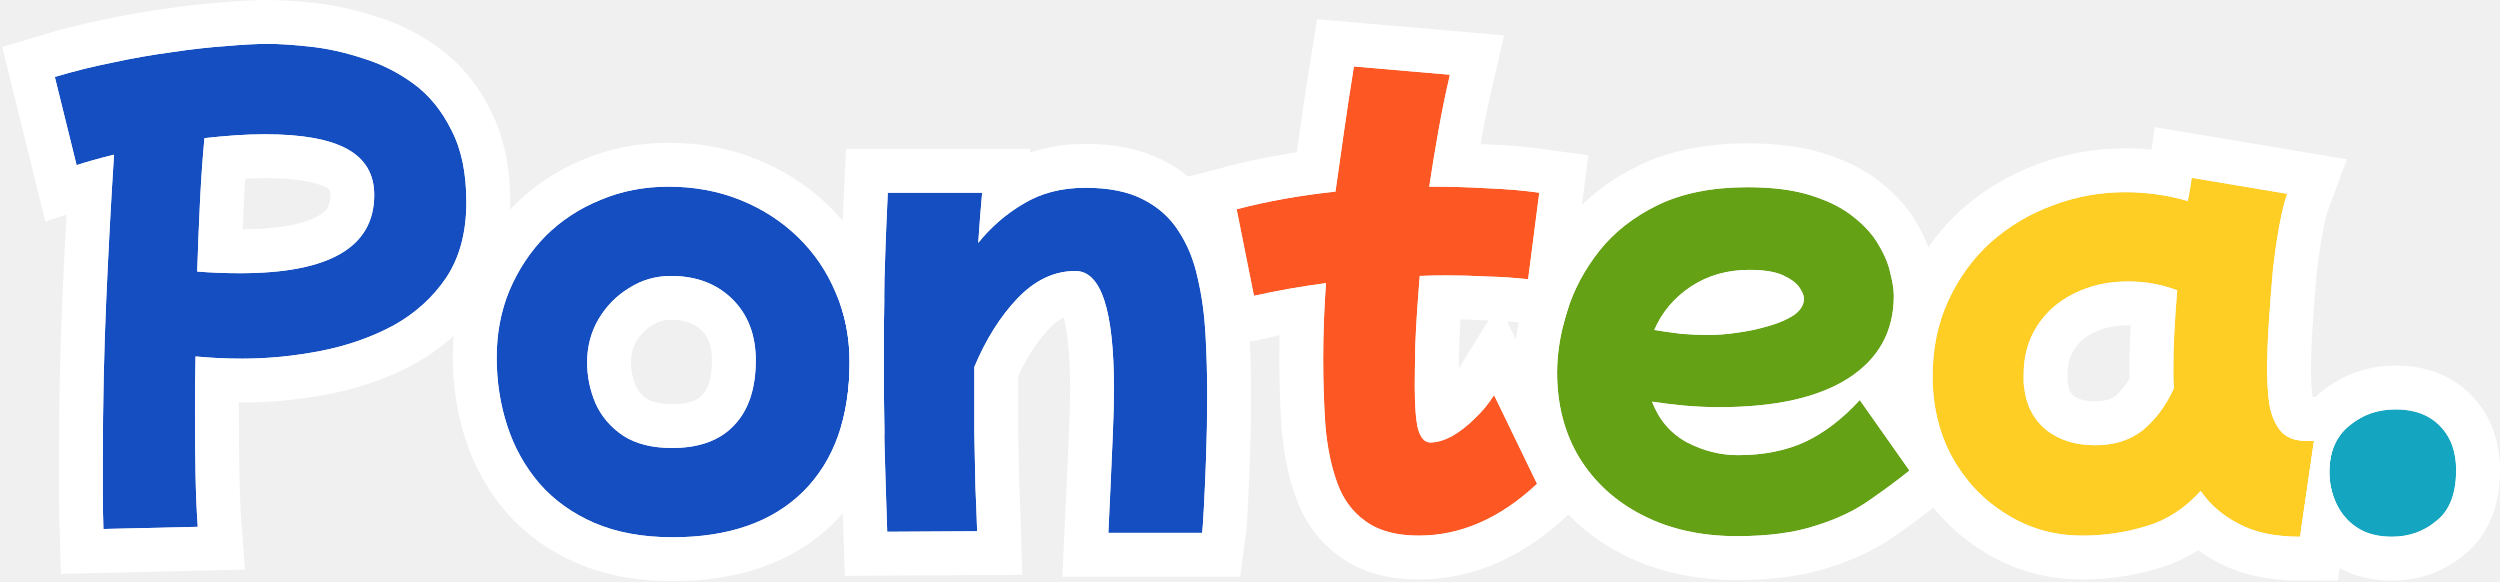
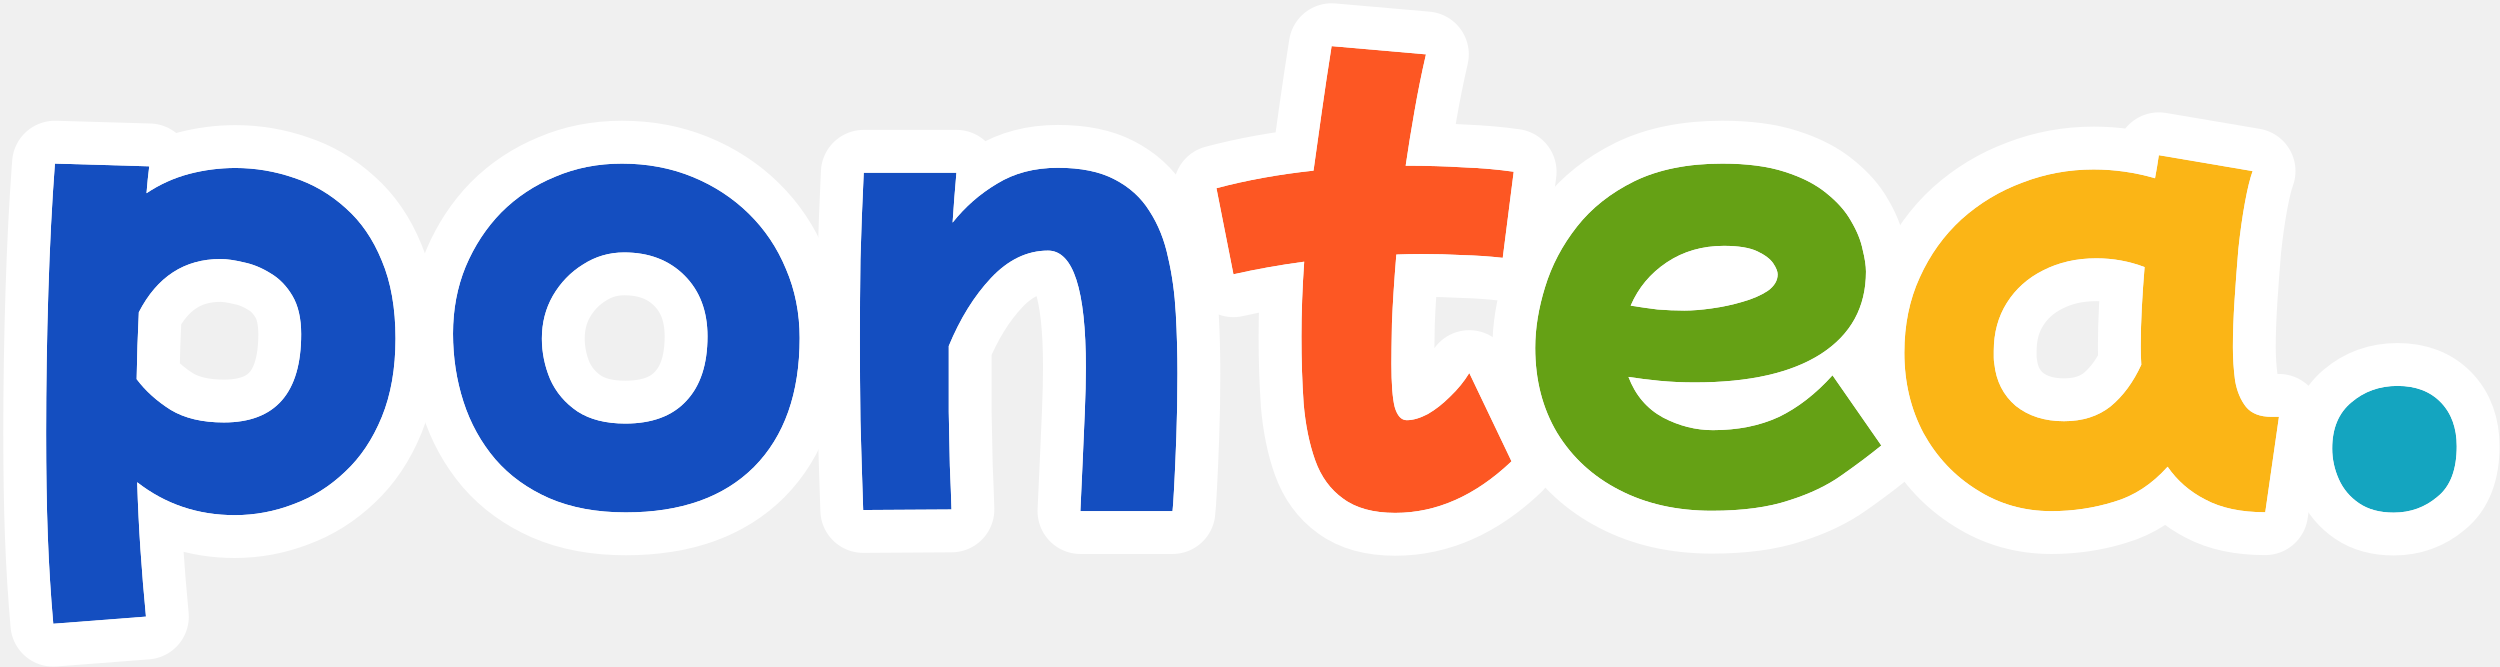
- <svg xmlns="http://www.w3.org/2000/svg" width="228" height="53" viewBox="0 0 228 53" fill="none">
-   <mask id="path-1-outside-1_1119_7030" maskUnits="userSpaceOnUse" x="0" y="0" width="228" height="53" fill="black">
-     <rect fill="white" width="228" height="53" />
-     <path d="M9.431 48.246C9.397 47.173 9.38 46.084 9.38 44.978C9.38 43.905 9.38 42.832 9.38 41.76C9.38 36.832 9.482 32.056 9.685 27.43C9.889 22.771 10.127 18.33 10.398 14.106C9.04 14.441 7.903 14.76 6.986 15.061L5 7.017C6.664 6.514 8.412 6.078 10.245 5.71C12.113 5.307 13.929 4.989 15.695 4.754C17.494 4.486 19.141 4.302 20.635 4.201C22.162 4.067 23.419 4 24.403 4C25.456 4 26.746 4.084 28.274 4.251C29.835 4.419 31.431 4.771 33.061 5.307C34.724 5.81 36.269 6.581 37.695 7.62C39.121 8.659 40.276 10.067 41.158 11.844C42.075 13.587 42.533 15.782 42.533 18.43C42.533 21.179 41.922 23.475 40.7 25.318C39.478 27.128 37.865 28.587 35.862 29.693C33.859 30.765 31.652 31.536 29.241 32.006C26.831 32.475 24.454 32.709 22.111 32.709C20.618 32.709 19.192 32.642 17.834 32.508C17.8 34.117 17.783 35.709 17.783 37.285C17.783 39.43 17.8 41.425 17.834 43.268C17.868 45.078 17.936 46.67 18.037 48.045L9.431 48.246ZM24.149 12.246C23.266 12.246 22.349 12.279 21.398 12.346C20.482 12.413 19.565 12.497 18.648 12.598C18.479 14.374 18.343 16.302 18.241 18.38C18.139 20.458 18.054 22.587 17.986 24.765C19.243 24.866 20.55 24.916 21.908 24.916C30.056 24.916 34.13 22.536 34.13 17.776C34.13 15.899 33.316 14.508 31.686 13.603C30.056 12.698 27.544 12.246 24.149 12.246Z" />
-     <path d="M61.339 49C58.623 49 56.246 48.564 54.209 47.693C52.206 46.821 50.542 45.631 49.218 44.123C47.894 42.581 46.91 40.821 46.264 38.844C45.619 36.866 45.297 34.788 45.297 32.609C45.297 30.397 45.687 28.352 46.468 26.475C47.283 24.564 48.386 22.905 49.778 21.497C51.204 20.089 52.868 19 54.769 18.229C56.671 17.425 58.742 17.022 60.982 17.022C63.325 17.022 65.498 17.425 67.501 18.229C69.504 19.034 71.253 20.156 72.747 21.598C74.24 23.039 75.395 24.732 76.21 26.676C77.058 28.62 77.483 30.732 77.483 33.011C77.483 38.073 76.074 42.011 73.256 44.827C70.438 47.609 66.466 49 61.339 49ZM61.288 40.855C63.766 40.855 65.651 40.168 66.941 38.793C68.265 37.419 68.927 35.441 68.927 32.86C68.927 30.547 68.214 28.687 66.788 27.279C65.362 25.872 63.495 25.168 61.186 25.168C59.794 25.168 58.521 25.536 57.367 26.274C56.212 26.978 55.279 27.933 54.566 29.14C53.887 30.313 53.547 31.62 53.547 33.062C53.547 34.335 53.802 35.575 54.311 36.782C54.854 37.989 55.703 38.978 56.857 39.749C58.012 40.486 59.489 40.855 61.288 40.855Z" />
-     <path d="M80.914 48.497C80.812 45.547 80.728 42.816 80.66 40.302C80.626 37.788 80.609 35.307 80.609 32.86C80.609 30.413 80.626 27.966 80.66 25.52C80.728 23.039 80.829 20.391 80.965 17.575H89.572C89.436 19.084 89.317 20.609 89.216 22.151C90.37 20.709 91.745 19.52 93.341 18.581C94.936 17.609 96.821 17.123 98.993 17.123C101.132 17.123 102.881 17.475 104.239 18.179C105.631 18.883 106.717 19.855 107.498 21.095C108.313 22.335 108.89 23.76 109.23 25.369C109.603 26.944 109.841 28.654 109.943 30.497C110.045 32.307 110.096 34.134 110.096 35.978C110.096 37.989 110.062 39.916 109.994 41.76C109.926 43.603 109.858 45.145 109.79 46.386C109.722 47.626 109.671 48.363 109.637 48.598H101.082C101.149 47.224 101.217 45.765 101.285 44.224C101.353 42.648 101.421 41.106 101.489 39.598C101.557 38.056 101.591 36.665 101.591 35.425C101.591 28.285 100.419 24.715 98.077 24.715C96.142 24.715 94.376 25.553 92.78 27.229C91.219 28.872 89.912 30.95 88.859 33.464C88.859 33.799 88.859 34.134 88.859 34.469C88.859 36.078 88.859 37.754 88.859 39.497C88.893 41.207 88.927 42.849 88.961 44.425C89.029 45.967 89.08 47.307 89.114 48.447L80.914 48.497Z" />
-     <path d="M129.382 48.849C127.345 48.849 125.732 48.413 124.544 47.542C123.356 46.704 122.49 45.531 121.947 44.022C121.404 42.514 121.047 40.788 120.877 38.844C120.742 36.899 120.674 34.855 120.674 32.709C120.674 30.497 120.759 28.201 120.928 25.821C118.654 26.123 116.464 26.508 114.359 26.978L112.78 19.084C115.598 18.346 118.603 17.81 121.794 17.475C122.032 15.765 122.286 13.972 122.558 12.095C122.83 10.184 123.135 8.173 123.475 6.061L132.234 6.816C131.827 8.559 131.47 10.302 131.165 12.045C130.859 13.754 130.588 15.413 130.35 17.022C132.251 17.022 134.034 17.073 135.697 17.173C137.395 17.24 138.957 17.374 140.383 17.575L139.364 25.469C138.176 25.335 136.936 25.251 135.646 25.218C134.39 25.151 133.117 25.117 131.827 25.117C131.046 25.117 130.265 25.134 129.484 25.168C129.28 27.614 129.145 29.709 129.077 31.453C129.043 33.196 129.026 34.436 129.026 35.173C129.026 37.017 129.128 38.341 129.331 39.145C129.569 39.95 129.942 40.352 130.452 40.352C131.029 40.352 131.674 40.168 132.387 39.799C133.1 39.397 133.796 38.86 134.475 38.19C135.188 37.52 135.782 36.799 136.257 36.028L140.179 44.123C136.818 47.274 133.219 48.849 129.382 48.849Z" />
-     <path d="M158.406 48.899C155.147 48.899 152.278 48.263 149.8 46.989C147.355 45.749 145.437 44.006 144.045 41.76C142.687 39.514 142.008 36.916 142.008 33.967C142.008 32.19 142.313 30.33 142.924 28.386C143.536 26.408 144.52 24.564 145.878 22.855C147.236 21.145 149.019 19.754 151.226 18.682C153.466 17.609 156.183 17.073 159.374 17.073C161.683 17.073 163.618 17.324 165.18 17.827C166.775 18.33 168.066 18.983 169.05 19.788C170.069 20.592 170.833 21.447 171.342 22.352C171.885 23.257 172.242 24.128 172.411 24.966C172.615 25.771 172.717 26.441 172.717 26.978C172.717 30.229 171.325 32.743 168.541 34.52C165.791 36.263 161.886 37.134 156.828 37.134C155.673 37.134 154.57 37.084 153.517 36.983C152.499 36.883 151.548 36.765 150.665 36.631C151.31 38.307 152.38 39.547 153.874 40.352C155.368 41.123 156.912 41.508 158.508 41.508C160.817 41.508 162.854 41.106 164.619 40.302C166.385 39.464 168.049 38.19 169.61 36.48L174.143 42.916C173.056 43.788 171.834 44.693 170.476 45.631C169.152 46.57 167.522 47.341 165.587 47.944C163.652 48.581 161.258 48.899 158.406 48.899ZM159.527 24.614C157.524 24.614 155.758 25.117 154.23 26.123C152.702 27.128 151.582 28.453 150.869 30.095C151.718 30.229 152.55 30.346 153.365 30.447C154.213 30.514 155.045 30.547 155.86 30.547C156.607 30.547 157.456 30.48 158.406 30.346C159.391 30.212 160.342 30.011 161.258 29.743C162.209 29.475 162.99 29.14 163.601 28.737C164.212 28.302 164.518 27.799 164.518 27.229C164.518 26.961 164.382 26.626 164.11 26.224C163.839 25.821 163.346 25.453 162.633 25.117C161.92 24.782 160.885 24.614 159.527 24.614Z" />
-     <path d="M189.904 48.849C187.357 48.849 185.048 48.196 182.977 46.888C180.906 45.614 179.26 43.888 178.038 41.709C176.849 39.497 176.255 37.033 176.255 34.318C176.255 31.771 176.73 29.475 177.681 27.43C178.632 25.352 179.922 23.575 181.551 22.101C183.215 20.626 185.099 19.503 187.204 18.732C189.309 17.927 191.516 17.525 193.825 17.525C195.76 17.525 197.661 17.793 199.529 18.33C199.665 17.626 199.783 16.922 199.885 16.218L208.594 17.676C208.356 18.313 208.118 19.268 207.881 20.542C207.643 21.816 207.439 23.24 207.27 24.816C207.134 26.391 207.015 27.966 206.913 29.542C206.811 31.117 206.76 32.542 206.76 33.816C206.76 34.855 206.828 35.877 206.964 36.883C207.134 37.855 207.473 38.659 207.983 39.296C208.492 39.899 209.273 40.201 210.325 40.201H211.038L209.765 48.95C207.524 48.95 205.674 48.564 204.214 47.793C202.754 47.056 201.583 46.05 200.7 44.776C199.24 46.386 197.577 47.458 195.709 47.994C193.842 48.564 191.907 48.849 189.904 48.849ZM184.607 35.324C184.777 36.933 185.439 38.224 186.593 39.196C187.782 40.134 189.275 40.603 191.075 40.603C192.806 40.603 194.249 40.151 195.404 39.246C196.558 38.307 197.509 37.033 198.256 35.425C198.222 34.888 198.205 34.335 198.205 33.765C198.205 32.592 198.239 31.386 198.306 30.145C198.374 28.905 198.459 27.682 198.561 26.475C197.135 25.939 195.641 25.67 194.08 25.67C192.246 25.67 190.6 26.039 189.14 26.776C187.714 27.48 186.593 28.469 185.778 29.743C184.964 31.017 184.556 32.492 184.556 34.168C184.556 34.369 184.556 34.57 184.556 34.771C184.556 34.972 184.573 35.156 184.607 35.324Z" />
-     <path d="M218.143 48.95C216.853 48.95 215.784 48.665 214.935 48.095C214.086 47.525 213.458 46.788 213.051 45.883C212.643 44.978 212.44 44.039 212.44 43.067C212.44 41.224 213.034 39.816 214.222 38.844C215.41 37.838 216.836 37.335 218.5 37.335C220.197 37.335 221.539 37.838 222.523 38.844C223.508 39.849 224 41.19 224 42.866C224 45.011 223.406 46.553 222.218 47.492C221.063 48.464 219.705 48.95 218.143 48.95Z" />
+ <svg xmlns="http://www.w3.org/2000/svg" width="596" height="159" viewBox="0 0 596 159" fill="none">
+   <mask id="path-1-outside-1_1774_7771" maskUnits="userSpaceOnUse" x="0" y="0" width="596" height="159" fill="black">
+     <rect fill="white" width="596" height="159" />
+     <path d="M12.7 148.702C12.09 141.728 11.654 134.711 11.392 127.65C11.131 120.59 11 112.439 11 103.2C11 91.955 11.174 80.754 11.523 69.596C11.872 58.439 12.395 48.24 13.092 39L35.581 39.654C35.32 41.659 35.102 43.794 34.928 46.061C38.066 43.969 41.422 42.443 44.996 41.484C48.657 40.525 52.361 40.046 56.11 40.046C60.904 40.046 65.567 40.831 70.1 42.4C74.633 43.881 78.73 46.279 82.391 49.591C86.052 52.816 88.929 57 91.021 62.143C93.2 67.286 94.29 73.475 94.29 80.71C94.29 87.858 93.2 94.091 91.021 99.408C88.841 104.725 85.921 109.083 82.26 112.483C78.599 115.97 74.502 118.541 69.969 120.197C65.437 121.941 60.773 122.812 55.979 122.812C47.175 122.812 39.417 120.197 32.705 114.967C32.879 120.546 33.141 125.907 33.489 131.05C33.838 136.28 34.274 141.597 34.797 147.002L12.7 148.702ZM52.579 61.751C43.95 61.751 37.456 65.979 33.097 74.434C32.836 79.664 32.661 84.981 32.574 90.386C34.666 93.175 37.368 95.616 40.681 97.708C43.993 99.713 48.221 100.715 53.364 100.715C65.655 100.715 71.8 93.698 71.8 79.664C71.8 75.916 71.103 72.865 69.708 70.511C68.313 68.158 66.57 66.371 64.478 65.15C62.386 63.843 60.25 62.971 58.071 62.535C55.892 62.013 54.061 61.751 52.579 61.751Z" />
+     <path d="M149.187 122.159C142.214 122.159 136.112 121.026 130.882 118.759C125.739 116.493 121.468 113.398 118.068 109.476C114.668 105.466 112.141 100.89 110.484 95.747C108.828 90.604 108 85.199 108 79.533C108 73.78 109.002 68.463 111.007 63.581C113.099 58.613 115.932 54.298 119.506 50.637C123.167 46.976 127.439 44.143 132.32 42.138C137.201 40.046 142.519 39 148.272 39C154.286 39 159.865 40.046 165.008 42.138C170.151 44.23 174.64 47.15 178.476 50.898C182.311 54.647 185.275 59.049 187.367 64.105C189.546 69.16 190.636 74.652 190.636 80.579C190.636 93.742 187.018 103.984 179.783 111.306C172.548 118.541 162.35 122.159 149.187 122.159ZM149.056 100.977C155.42 100.977 160.257 99.19 163.57 95.616C166.969 92.042 168.669 86.899 168.669 80.187C168.669 74.172 166.839 69.335 163.178 65.674C159.517 62.013 154.722 60.182 148.795 60.182C145.221 60.182 141.952 61.141 138.988 63.059C136.025 64.889 133.628 67.373 131.797 70.511C130.054 73.562 129.182 76.962 129.182 80.71C129.182 84.022 129.836 87.248 131.143 90.386C132.538 93.524 134.717 96.095 137.681 98.1C140.645 100.018 144.436 100.977 149.056 100.977Z" />
+     <path d="M205.785 121.59C205.523 113.919 205.305 106.815 205.131 100.277C205.044 93.739 205 87.289 205 80.926C205 74.562 205.044 68.199 205.131 61.836C205.305 55.385 205.567 48.499 205.915 41.177H228.012C227.664 45.099 227.359 49.066 227.097 53.075C230.061 49.327 233.591 46.233 237.688 43.792C241.785 41.264 246.623 40 252.202 40C257.693 40 262.183 40.915 265.669 42.746C269.243 44.576 272.033 47.104 274.037 50.33C276.129 53.555 277.611 57.259 278.483 61.443C279.442 65.54 280.052 69.986 280.314 74.78C280.575 79.487 280.706 84.238 280.706 89.032C280.706 94.262 280.619 99.275 280.444 104.069C280.27 108.863 280.096 112.873 279.921 116.098C279.747 119.323 279.616 121.241 279.529 121.851H257.563C257.737 118.277 257.911 114.485 258.086 110.476C258.26 106.379 258.434 102.369 258.609 98.447C258.783 94.437 258.87 90.819 258.87 87.594C258.87 69.027 255.863 59.744 249.848 59.744C244.88 59.744 240.347 61.923 236.25 66.281C232.24 70.553 228.884 75.957 226.182 82.495C226.182 83.366 226.182 84.238 226.182 85.11C226.182 89.294 226.182 93.652 226.182 98.185C226.269 102.631 226.356 106.902 226.443 110.999C226.618 115.008 226.749 118.495 226.836 121.459L205.785 121.59Z" />
+     <path d="M332.625 122.271C327.395 122.271 323.255 121.137 320.204 118.871C317.153 116.692 314.93 113.641 313.535 109.718C312.141 105.796 311.226 101.307 310.79 96.251C310.441 91.195 310.267 85.878 310.267 80.299C310.267 74.546 310.485 68.575 310.92 62.386C305.08 63.17 299.458 64.173 294.053 65.393L290 44.865C297.235 42.947 304.949 41.553 313.143 40.681C313.753 36.235 314.407 31.572 315.105 26.69C315.802 21.722 316.586 16.492 317.458 11L339.948 12.961C338.902 17.494 337.986 22.027 337.202 26.56C336.417 31.005 335.72 35.32 335.11 39.504C339.991 39.504 344.567 39.635 348.839 39.896C353.197 40.071 357.207 40.419 360.868 40.942L358.253 61.471C355.202 61.122 352.02 60.904 348.708 60.817C345.483 60.642 342.214 60.555 338.902 60.555C336.897 60.555 334.892 60.599 332.887 60.686C332.364 67.049 332.015 72.497 331.841 77.03C331.754 81.563 331.71 84.788 331.71 86.706C331.71 91.5 331.972 94.943 332.495 97.035C333.105 99.127 334.064 100.173 335.371 100.173C336.853 100.173 338.509 99.694 340.34 98.735C342.17 97.689 343.957 96.294 345.701 94.551C347.531 92.808 349.057 90.933 350.277 88.929L360.345 109.98C351.715 118.174 342.475 122.271 332.625 122.271Z" />
+     <path d="M408.102 121.766C399.734 121.766 392.368 120.11 386.005 116.798C379.729 113.573 374.804 109.04 371.23 103.2C367.743 97.359 366 90.604 366 82.933C366 78.313 366.785 73.475 368.354 68.419C369.923 63.276 372.45 58.482 375.937 54.037C379.424 49.591 384 45.974 389.666 43.184C395.419 40.395 402.393 39 410.587 39C416.514 39 421.483 39.654 425.492 40.961C429.589 42.269 432.902 43.969 435.43 46.061C438.045 48.153 440.006 50.376 441.314 52.729C442.708 55.083 443.624 57.349 444.059 59.528C444.582 61.62 444.844 63.364 444.844 64.758C444.844 73.214 441.27 79.751 434.122 84.371C427.062 88.904 417.037 91.17 404.049 91.17C401.085 91.17 398.252 91.04 395.55 90.778C392.935 90.517 390.494 90.212 388.228 89.863C389.884 94.221 392.63 97.447 396.465 99.538C400.301 101.543 404.267 102.546 408.364 102.546C414.291 102.546 419.521 101.5 424.054 99.408C428.587 97.228 432.858 93.916 436.868 89.471L448.505 106.207C445.716 108.473 442.578 110.827 439.091 113.268C435.691 115.708 431.507 117.713 426.539 119.282C421.57 120.938 415.424 121.766 408.102 121.766ZM410.979 58.613C405.836 58.613 401.303 59.92 397.381 62.535C393.458 65.15 390.582 68.594 388.751 72.865C390.93 73.214 393.066 73.519 395.158 73.78C397.337 73.955 399.473 74.042 401.565 74.042C403.482 74.042 405.662 73.867 408.102 73.519C410.63 73.17 413.071 72.647 415.425 71.95C417.865 71.252 419.87 70.381 421.439 69.335C423.008 68.201 423.793 66.894 423.793 65.412C423.793 64.715 423.444 63.843 422.747 62.797C422.049 61.751 420.785 60.792 418.955 59.92C417.124 59.049 414.466 58.613 410.979 58.613Z" />
+     <path d="M489.042 121.858C482.504 121.858 476.577 120.159 471.259 116.759C465.942 113.447 461.714 108.958 458.576 103.292C455.525 97.538 454 91.132 454 84.071C454 77.446 455.22 71.475 457.661 66.158C460.102 60.753 463.414 56.133 467.598 52.298C471.87 48.463 476.707 45.542 482.112 43.538C487.516 41.446 493.182 40.4 499.11 40.4C504.078 40.4 508.96 41.097 513.754 42.492C514.103 40.661 514.408 38.831 514.669 37L537.028 40.792C536.418 42.448 535.808 44.932 535.197 48.245C534.587 51.557 534.064 55.262 533.628 59.359C533.28 63.456 532.975 67.552 532.713 71.65C532.452 75.746 532.321 79.451 532.321 82.763C532.321 85.466 532.495 88.124 532.844 90.739C533.28 93.267 534.151 95.359 535.459 97.016C536.766 98.585 538.771 99.369 541.474 99.369H543.304L540.035 122.12C534.282 122.12 529.531 121.118 525.783 119.113C522.035 117.195 519.028 114.58 516.761 111.268C513.013 115.452 508.742 118.241 503.948 119.636C499.153 121.118 494.185 121.858 489.042 121.858ZM475.443 86.686C475.879 90.87 477.579 94.226 480.543 96.754C483.594 99.195 487.429 100.415 492.049 100.415C496.495 100.415 500.199 99.238 503.163 96.885C506.127 94.444 508.567 91.132 510.485 86.948C510.398 85.553 510.354 84.115 510.354 82.633C510.354 79.582 510.442 76.444 510.616 73.219C510.79 69.993 511.008 66.812 511.27 63.674C507.609 62.279 503.773 61.581 499.763 61.581C495.056 61.581 490.829 62.54 487.08 64.458C483.419 66.289 480.543 68.86 478.451 72.172C476.359 75.485 475.313 79.32 475.313 83.679C475.313 84.202 475.313 84.725 475.313 85.248C475.313 85.771 475.356 86.25 475.443 86.686Z" />
+     <path d="M570.644 122.204C567.332 122.204 564.586 121.463 562.407 119.981C560.228 118.499 558.615 116.582 557.569 114.228C556.523 111.874 556 109.434 556 106.906C556 102.112 557.525 98.451 560.576 95.923C563.627 93.308 567.288 92 571.56 92C575.918 92 579.361 93.308 581.889 95.923C584.417 98.538 585.681 102.024 585.681 106.383C585.681 111.962 584.155 115.971 581.104 118.412C578.141 120.94 574.654 122.204 570.644 122.204Z" />
  </mask>
-   <path d="M9.431 48.246C9.397 47.173 9.38 46.084 9.38 44.978C9.38 43.905 9.38 42.832 9.38 41.76C9.38 36.832 9.482 32.056 9.685 27.43C9.889 22.771 10.127 18.33 10.398 14.106C9.04 14.441 7.903 14.76 6.986 15.061L5 7.017C6.664 6.514 8.412 6.078 10.245 5.71C12.113 5.307 13.929 4.989 15.695 4.754C17.494 4.486 19.141 4.302 20.635 4.201C22.162 4.067 23.419 4 24.403 4C25.456 4 26.746 4.084 28.274 4.251C29.835 4.419 31.431 4.771 33.061 5.307C34.724 5.81 36.269 6.581 37.695 7.62C39.121 8.659 40.276 10.067 41.158 11.844C42.075 13.587 42.533 15.782 42.533 18.43C42.533 21.179 41.922 23.475 40.7 25.318C39.478 27.128 37.865 28.587 35.862 29.693C33.859 30.765 31.652 31.536 29.241 32.006C26.831 32.475 24.454 32.709 22.111 32.709C20.618 32.709 19.192 32.642 17.834 32.508C17.8 34.117 17.783 35.709 17.783 37.285C17.783 39.43 17.8 41.425 17.834 43.268C17.868 45.078 17.936 46.67 18.037 48.045L9.431 48.246ZM24.149 12.246C23.266 12.246 22.349 12.279 21.398 12.346C20.482 12.413 19.565 12.497 18.648 12.598C18.479 14.374 18.343 16.302 18.241 18.38C18.139 20.458 18.054 22.587 17.986 24.765C19.243 24.866 20.55 24.916 21.908 24.916C30.056 24.916 34.13 22.536 34.13 17.776C34.13 15.899 33.316 14.508 31.686 13.603C30.056 12.698 27.544 12.246 24.149 12.246Z" fill="#144EC0" />
-   <path d="M61.339 49C58.623 49 56.246 48.564 54.209 47.693C52.206 46.821 50.542 45.631 49.218 44.123C47.894 42.581 46.91 40.821 46.264 38.844C45.619 36.866 45.297 34.788 45.297 32.609C45.297 30.397 45.687 28.352 46.468 26.475C47.283 24.564 48.386 22.905 49.778 21.497C51.204 20.089 52.868 19 54.769 18.229C56.671 17.425 58.742 17.022 60.982 17.022C63.325 17.022 65.498 17.425 67.501 18.229C69.504 19.034 71.253 20.156 72.747 21.598C74.24 23.039 75.395 24.732 76.21 26.676C77.058 28.62 77.483 30.732 77.483 33.011C77.483 38.073 76.074 42.011 73.256 44.827C70.438 47.609 66.466 49 61.339 49ZM61.288 40.855C63.766 40.855 65.651 40.168 66.941 38.793C68.265 37.419 68.927 35.441 68.927 32.86C68.927 30.547 68.214 28.687 66.788 27.279C65.362 25.872 63.495 25.168 61.186 25.168C59.794 25.168 58.521 25.536 57.367 26.274C56.212 26.978 55.279 27.933 54.566 29.14C53.887 30.313 53.547 31.62 53.547 33.062C53.547 34.335 53.802 35.575 54.311 36.782C54.854 37.989 55.703 38.978 56.857 39.749C58.012 40.486 59.489 40.855 61.288 40.855Z" fill="#144EC0" />
-   <path d="M80.914 48.497C80.812 45.547 80.728 42.816 80.66 40.302C80.626 37.788 80.609 35.307 80.609 32.86C80.609 30.413 80.626 27.966 80.66 25.52C80.728 23.039 80.829 20.391 80.965 17.575H89.572C89.436 19.084 89.317 20.609 89.216 22.151C90.37 20.709 91.745 19.52 93.341 18.581C94.936 17.609 96.821 17.123 98.993 17.123C101.132 17.123 102.881 17.475 104.239 18.179C105.631 18.883 106.717 19.855 107.498 21.095C108.313 22.335 108.89 23.76 109.23 25.369C109.603 26.944 109.841 28.654 109.943 30.497C110.045 32.307 110.096 34.134 110.096 35.978C110.096 37.989 110.062 39.916 109.994 41.76C109.926 43.603 109.858 45.145 109.79 46.386C109.722 47.626 109.671 48.363 109.637 48.598H101.082C101.149 47.224 101.217 45.765 101.285 44.224C101.353 42.648 101.421 41.106 101.489 39.598C101.557 38.056 101.591 36.665 101.591 35.425C101.591 28.285 100.419 24.715 98.077 24.715C96.142 24.715 94.376 25.553 92.78 27.229C91.219 28.872 89.912 30.95 88.859 33.464C88.859 33.799 88.859 34.134 88.859 34.469C88.859 36.078 88.859 37.754 88.859 39.497C88.893 41.207 88.927 42.849 88.961 44.425C89.029 45.967 89.08 47.307 89.114 48.447L80.914 48.497Z" fill="#144EC0" />
-   <path d="M129.382 48.849C127.345 48.849 125.732 48.413 124.544 47.542C123.356 46.704 122.49 45.531 121.947 44.022C121.404 42.514 121.047 40.788 120.877 38.844C120.742 36.899 120.674 34.855 120.674 32.709C120.674 30.497 120.759 28.201 120.928 25.821C118.654 26.123 116.464 26.508 114.359 26.978L112.78 19.084C115.598 18.346 118.603 17.81 121.794 17.475C122.032 15.765 122.286 13.972 122.558 12.095C122.83 10.184 123.135 8.173 123.475 6.061L132.234 6.816C131.827 8.559 131.47 10.302 131.165 12.045C130.859 13.754 130.588 15.413 130.35 17.022C132.251 17.022 134.034 17.073 135.697 17.173C137.395 17.24 138.957 17.374 140.383 17.575L139.364 25.469C138.176 25.335 136.936 25.251 135.646 25.218C134.39 25.151 133.117 25.117 131.827 25.117C131.046 25.117 130.265 25.134 129.484 25.168C129.28 27.614 129.145 29.709 129.077 31.453C129.043 33.196 129.026 34.436 129.026 35.173C129.026 37.017 129.128 38.341 129.331 39.145C129.569 39.95 129.942 40.352 130.452 40.352C131.029 40.352 131.674 40.168 132.387 39.799C133.1 39.397 133.796 38.86 134.475 38.19C135.188 37.52 135.782 36.799 136.257 36.028L140.179 44.123C136.818 47.274 133.219 48.849 129.382 48.849Z" fill="#FD5723" />
-   <path d="M158.406 48.899C155.147 48.899 152.278 48.263 149.8 46.989C147.355 45.749 145.437 44.006 144.045 41.76C142.687 39.514 142.008 36.916 142.008 33.967C142.008 32.19 142.313 30.33 142.924 28.386C143.536 26.408 144.52 24.564 145.878 22.855C147.236 21.145 149.019 19.754 151.226 18.682C153.466 17.609 156.183 17.073 159.374 17.073C161.683 17.073 163.618 17.324 165.18 17.827C166.775 18.33 168.066 18.983 169.05 19.788C170.069 20.592 170.833 21.447 171.342 22.352C171.885 23.257 172.242 24.128 172.411 24.966C172.615 25.771 172.717 26.441 172.717 26.978C172.717 30.229 171.325 32.743 168.541 34.52C165.791 36.263 161.886 37.134 156.828 37.134C155.673 37.134 154.57 37.084 153.517 36.983C152.499 36.883 151.548 36.765 150.665 36.631C151.31 38.307 152.38 39.547 153.874 40.352C155.368 41.123 156.912 41.508 158.508 41.508C160.817 41.508 162.854 41.106 164.619 40.302C166.385 39.464 168.049 38.19 169.61 36.48L174.143 42.916C173.056 43.788 171.834 44.693 170.476 45.631C169.152 46.57 167.522 47.341 165.587 47.944C163.652 48.581 161.258 48.899 158.406 48.899ZM159.527 24.614C157.524 24.614 155.758 25.117 154.23 26.123C152.702 27.128 151.582 28.453 150.869 30.095C151.718 30.229 152.55 30.346 153.365 30.447C154.213 30.514 155.045 30.547 155.86 30.547C156.607 30.547 157.456 30.48 158.406 30.346C159.391 30.212 160.342 30.011 161.258 29.743C162.209 29.475 162.99 29.14 163.601 28.737C164.212 28.302 164.518 27.799 164.518 27.229C164.518 26.961 164.382 26.626 164.11 26.224C163.839 25.821 163.346 25.453 162.633 25.117C161.92 24.782 160.885 24.614 159.527 24.614Z" fill="#65A115" />
-   <path d="M189.904 48.849C187.357 48.849 185.048 48.196 182.977 46.888C180.906 45.614 179.26 43.888 178.038 41.709C176.849 39.497 176.255 37.033 176.255 34.318C176.255 31.771 176.73 29.475 177.681 27.43C178.632 25.352 179.922 23.575 181.551 22.101C183.215 20.626 185.099 19.503 187.204 18.732C189.309 17.927 191.516 17.525 193.825 17.525C195.76 17.525 197.661 17.793 199.529 18.33C199.665 17.626 199.783 16.922 199.885 16.218L208.594 17.676C208.356 18.313 208.118 19.268 207.881 20.542C207.643 21.816 207.439 23.24 207.27 24.816C207.134 26.391 207.015 27.966 206.913 29.542C206.811 31.117 206.76 32.542 206.76 33.816C206.76 34.855 206.828 35.877 206.964 36.883C207.134 37.855 207.473 38.659 207.983 39.296C208.492 39.899 209.273 40.201 210.325 40.201H211.038L209.765 48.95C207.524 48.95 205.674 48.564 204.214 47.793C202.754 47.056 201.583 46.05 200.7 44.776C199.24 46.386 197.577 47.458 195.709 47.994C193.842 48.564 191.907 48.849 189.904 48.849ZM184.607 35.324C184.777 36.933 185.439 38.224 186.593 39.196C187.782 40.134 189.275 40.603 191.075 40.603C192.806 40.603 194.249 40.151 195.404 39.246C196.558 38.307 197.509 37.033 198.256 35.425C198.222 34.888 198.205 34.335 198.205 33.765C198.205 32.592 198.239 31.386 198.306 30.145C198.374 28.905 198.459 27.682 198.561 26.475C197.135 25.939 195.641 25.67 194.08 25.67C192.246 25.67 190.6 26.039 189.14 26.776C187.714 27.48 186.593 28.469 185.778 29.743C184.964 31.017 184.556 32.492 184.556 34.168C184.556 34.369 184.556 34.57 184.556 34.771C184.556 34.972 184.573 35.156 184.607 35.324Z" fill="#FECE25" />
-   <path d="M218.143 48.95C216.853 48.95 215.784 48.665 214.935 48.095C214.086 47.525 213.458 46.788 213.051 45.883C212.643 44.978 212.44 44.039 212.44 43.067C212.44 41.224 213.034 39.816 214.222 38.844C215.41 37.838 216.836 37.335 218.5 37.335C220.197 37.335 221.539 37.838 222.523 38.844C223.508 39.849 224 41.19 224 42.866C224 45.011 223.406 46.553 222.218 47.492C221.063 48.464 219.705 48.95 218.143 48.95Z" fill="#14A5C0" />
-   <path d="M9.431 48.246C9.397 47.173 9.38 46.084 9.38 44.978C9.38 43.905 9.38 42.832 9.38 41.76C9.38 36.832 9.482 32.056 9.685 27.43C9.889 22.771 10.127 18.33 10.398 14.106C9.04 14.441 7.903 14.76 6.986 15.061L5 7.017C6.664 6.514 8.412 6.078 10.245 5.71C12.113 5.307 13.929 4.989 15.695 4.754C17.494 4.486 19.141 4.302 20.635 4.201C22.162 4.067 23.419 4 24.403 4C25.456 4 26.746 4.084 28.274 4.251C29.835 4.419 31.431 4.771 33.061 5.307C34.724 5.81 36.269 6.581 37.695 7.62C39.121 8.659 40.276 10.067 41.158 11.844C42.075 13.587 42.533 15.782 42.533 18.43C42.533 21.179 41.922 23.475 40.7 25.318C39.478 27.128 37.865 28.587 35.862 29.693C33.859 30.765 31.652 31.536 29.241 32.006C26.831 32.475 24.454 32.709 22.111 32.709C20.618 32.709 19.192 32.642 17.834 32.508C17.8 34.117 17.783 35.709 17.783 37.285C17.783 39.43 17.8 41.425 17.834 43.268C17.868 45.078 17.936 46.67 18.037 48.045L9.431 48.246ZM24.149 12.246C23.266 12.246 22.349 12.279 21.398 12.346C20.482 12.413 19.565 12.497 18.648 12.598C18.479 14.374 18.343 16.302 18.241 18.38C18.139 20.458 18.054 22.587 17.986 24.765C19.243 24.866 20.55 24.916 21.908 24.916C30.056 24.916 34.13 22.536 34.13 17.776C34.13 15.899 33.316 14.508 31.686 13.603C30.056 12.698 27.544 12.246 24.149 12.246Z" stroke="white" stroke-width="8" mask="url(#path-1-outside-1_1119_7030)" />
-   <path d="M61.339 49C58.623 49 56.246 48.564 54.209 47.693C52.206 46.821 50.542 45.631 49.218 44.123C47.894 42.581 46.91 40.821 46.264 38.844C45.619 36.866 45.297 34.788 45.297 32.609C45.297 30.397 45.687 28.352 46.468 26.475C47.283 24.564 48.386 22.905 49.778 21.497C51.204 20.089 52.868 19 54.769 18.229C56.671 17.425 58.742 17.022 60.982 17.022C63.325 17.022 65.498 17.425 67.501 18.229C69.504 19.034 71.253 20.156 72.747 21.598C74.24 23.039 75.395 24.732 76.21 26.676C77.058 28.62 77.483 30.732 77.483 33.011C77.483 38.073 76.074 42.011 73.256 44.827C70.438 47.609 66.466 49 61.339 49ZM61.288 40.855C63.766 40.855 65.651 40.168 66.941 38.793C68.265 37.419 68.927 35.441 68.927 32.86C68.927 30.547 68.214 28.687 66.788 27.279C65.362 25.872 63.495 25.168 61.186 25.168C59.794 25.168 58.521 25.536 57.367 26.274C56.212 26.978 55.279 27.933 54.566 29.14C53.887 30.313 53.547 31.62 53.547 33.062C53.547 34.335 53.802 35.575 54.311 36.782C54.854 37.989 55.703 38.978 56.857 39.749C58.012 40.486 59.489 40.855 61.288 40.855Z" stroke="white" stroke-width="8" mask="url(#path-1-outside-1_1119_7030)" />
-   <path d="M80.914 48.497C80.812 45.547 80.728 42.816 80.66 40.302C80.626 37.788 80.609 35.307 80.609 32.86C80.609 30.413 80.626 27.966 80.66 25.52C80.728 23.039 80.829 20.391 80.965 17.575H89.572C89.436 19.084 89.317 20.609 89.216 22.151C90.37 20.709 91.745 19.52 93.341 18.581C94.936 17.609 96.821 17.123 98.993 17.123C101.132 17.123 102.881 17.475 104.239 18.179C105.631 18.883 106.717 19.855 107.498 21.095C108.313 22.335 108.89 23.76 109.23 25.369C109.603 26.944 109.841 28.654 109.943 30.497C110.045 32.307 110.096 34.134 110.096 35.978C110.096 37.989 110.062 39.916 109.994 41.76C109.926 43.603 109.858 45.145 109.79 46.386C109.722 47.626 109.671 48.363 109.637 48.598H101.082C101.149 47.224 101.217 45.765 101.285 44.224C101.353 42.648 101.421 41.106 101.489 39.598C101.557 38.056 101.591 36.665 101.591 35.425C101.591 28.285 100.419 24.715 98.077 24.715C96.142 24.715 94.376 25.553 92.78 27.229C91.219 28.872 89.912 30.95 88.859 33.464C88.859 33.799 88.859 34.134 88.859 34.469C88.859 36.078 88.859 37.754 88.859 39.497C88.893 41.207 88.927 42.849 88.961 44.425C89.029 45.967 89.08 47.307 89.114 48.447L80.914 48.497Z" stroke="white" stroke-width="8" mask="url(#path-1-outside-1_1119_7030)" />
-   <path d="M129.382 48.849C127.345 48.849 125.732 48.413 124.544 47.542C123.356 46.704 122.49 45.531 121.947 44.022C121.404 42.514 121.047 40.788 120.877 38.844C120.742 36.899 120.674 34.855 120.674 32.709C120.674 30.497 120.759 28.201 120.928 25.821C118.654 26.123 116.464 26.508 114.359 26.978L112.78 19.084C115.598 18.346 118.603 17.81 121.794 17.475C122.032 15.765 122.286 13.972 122.558 12.095C122.83 10.184 123.135 8.173 123.475 6.061L132.234 6.816C131.827 8.559 131.47 10.302 131.165 12.045C130.859 13.754 130.588 15.413 130.35 17.022C132.251 17.022 134.034 17.073 135.697 17.173C137.395 17.24 138.957 17.374 140.383 17.575L139.364 25.469C138.176 25.335 136.936 25.251 135.646 25.218C134.39 25.151 133.117 25.117 131.827 25.117C131.046 25.117 130.265 25.134 129.484 25.168C129.28 27.614 129.145 29.709 129.077 31.453C129.043 33.196 129.026 34.436 129.026 35.173C129.026 37.017 129.128 38.341 129.331 39.145C129.569 39.95 129.942 40.352 130.452 40.352C131.029 40.352 131.674 40.168 132.387 39.799C133.1 39.397 133.796 38.86 134.475 38.19C135.188 37.52 135.782 36.799 136.257 36.028L140.179 44.123C136.818 47.274 133.219 48.849 129.382 48.849Z" stroke="white" stroke-width="8" mask="url(#path-1-outside-1_1119_7030)" />
-   <path d="M158.406 48.899C155.147 48.899 152.278 48.263 149.8 46.989C147.355 45.749 145.437 44.006 144.045 41.76C142.687 39.514 142.008 36.916 142.008 33.967C142.008 32.19 142.313 30.33 142.924 28.386C143.536 26.408 144.52 24.564 145.878 22.855C147.236 21.145 149.019 19.754 151.226 18.682C153.466 17.609 156.183 17.073 159.374 17.073C161.683 17.073 163.618 17.324 165.18 17.827C166.775 18.33 168.066 18.983 169.05 19.788C170.069 20.592 170.833 21.447 171.342 22.352C171.885 23.257 172.242 24.128 172.411 24.966C172.615 25.771 172.717 26.441 172.717 26.978C172.717 30.229 171.325 32.743 168.541 34.52C165.791 36.263 161.886 37.134 156.828 37.134C155.673 37.134 154.57 37.084 153.517 36.983C152.499 36.883 151.548 36.765 150.665 36.631C151.31 38.307 152.38 39.547 153.874 40.352C155.368 41.123 156.912 41.508 158.508 41.508C160.817 41.508 162.854 41.106 164.619 40.302C166.385 39.464 168.049 38.19 169.61 36.48L174.143 42.916C173.056 43.788 171.834 44.693 170.476 45.631C169.152 46.57 167.522 47.341 165.587 47.944C163.652 48.581 161.258 48.899 158.406 48.899ZM159.527 24.614C157.524 24.614 155.758 25.117 154.23 26.123C152.702 27.128 151.582 28.453 150.869 30.095C151.718 30.229 152.55 30.346 153.365 30.447C154.213 30.514 155.045 30.547 155.86 30.547C156.607 30.547 157.456 30.48 158.406 30.346C159.391 30.212 160.342 30.011 161.258 29.743C162.209 29.475 162.99 29.14 163.601 28.737C164.212 28.302 164.518 27.799 164.518 27.229C164.518 26.961 164.382 26.626 164.11 26.224C163.839 25.821 163.346 25.453 162.633 25.117C161.92 24.782 160.885 24.614 159.527 24.614Z" stroke="white" stroke-width="8" mask="url(#path-1-outside-1_1119_7030)" />
-   <path d="M189.904 48.849C187.357 48.849 185.048 48.196 182.977 46.888C180.906 45.614 179.26 43.888 178.038 41.709C176.849 39.497 176.255 37.033 176.255 34.318C176.255 31.771 176.73 29.475 177.681 27.43C178.632 25.352 179.922 23.575 181.551 22.101C183.215 20.626 185.099 19.503 187.204 18.732C189.309 17.927 191.516 17.525 193.825 17.525C195.76 17.525 197.661 17.793 199.529 18.33C199.665 17.626 199.783 16.922 199.885 16.218L208.594 17.676C208.356 18.313 208.118 19.268 207.881 20.542C207.643 21.816 207.439 23.24 207.27 24.816C207.134 26.391 207.015 27.966 206.913 29.542C206.811 31.117 206.76 32.542 206.76 33.816C206.76 34.855 206.828 35.877 206.964 36.883C207.134 37.855 207.473 38.659 207.983 39.296C208.492 39.899 209.273 40.201 210.325 40.201H211.038L209.765 48.95C207.524 48.95 205.674 48.564 204.214 47.793C202.754 47.056 201.583 46.05 200.7 44.776C199.24 46.386 197.577 47.458 195.709 47.994C193.842 48.564 191.907 48.849 189.904 48.849ZM184.607 35.324C184.777 36.933 185.439 38.224 186.593 39.196C187.782 40.134 189.275 40.603 191.075 40.603C192.806 40.603 194.249 40.151 195.404 39.246C196.558 38.307 197.509 37.033 198.256 35.425C198.222 34.888 198.205 34.335 198.205 33.765C198.205 32.592 198.239 31.386 198.306 30.145C198.374 28.905 198.459 27.682 198.561 26.475C197.135 25.939 195.641 25.67 194.08 25.67C192.246 25.67 190.6 26.039 189.14 26.776C187.714 27.48 186.593 28.469 185.778 29.743C184.964 31.017 184.556 32.492 184.556 34.168C184.556 34.369 184.556 34.57 184.556 34.771C184.556 34.972 184.573 35.156 184.607 35.324Z" stroke="white" stroke-width="8" mask="url(#path-1-outside-1_1119_7030)" />
-   <path d="M218.143 48.95C216.853 48.95 215.784 48.665 214.935 48.095C214.086 47.525 213.458 46.788 213.051 45.883C212.643 44.978 212.44 44.039 212.44 43.067C212.44 41.224 213.034 39.816 214.222 38.844C215.41 37.838 216.836 37.335 218.5 37.335C220.197 37.335 221.539 37.838 222.523 38.844C223.508 39.849 224 41.19 224 42.866C224 45.011 223.406 46.553 222.218 47.492C221.063 48.464 219.705 48.95 218.143 48.95Z" stroke="white" stroke-width="8" mask="url(#path-1-outside-1_1119_7030)" />
+   <path d="M12.7 148.702C12.09 141.728 11.654 134.711 11.392 127.65C11.131 120.59 11 112.439 11 103.2C11 91.955 11.174 80.754 11.523 69.596C11.872 58.439 12.395 48.24 13.092 39L35.581 39.654C35.32 41.659 35.102 43.794 34.928 46.061C38.066 43.969 41.422 42.443 44.996 41.484C48.657 40.525 52.361 40.046 56.11 40.046C60.904 40.046 65.567 40.831 70.1 42.4C74.633 43.881 78.73 46.279 82.391 49.591C86.052 52.816 88.929 57 91.021 62.143C93.2 67.286 94.29 73.475 94.29 80.71C94.29 87.858 93.2 94.091 91.021 99.408C88.841 104.725 85.921 109.083 82.26 112.483C78.599 115.97 74.502 118.541 69.969 120.197C65.437 121.941 60.773 122.812 55.979 122.812C47.175 122.812 39.417 120.197 32.705 114.967C32.879 120.546 33.141 125.907 33.489 131.05C33.838 136.28 34.274 141.597 34.797 147.002L12.7 148.702ZM52.579 61.751C43.95 61.751 37.456 65.979 33.097 74.434C32.836 79.664 32.661 84.981 32.574 90.386C34.666 93.175 37.368 95.616 40.681 97.708C43.993 99.713 48.221 100.715 53.364 100.715C65.655 100.715 71.8 93.698 71.8 79.664C71.8 75.916 71.103 72.865 69.708 70.511C68.313 68.158 66.57 66.371 64.478 65.15C62.386 63.843 60.25 62.971 58.071 62.535C55.892 62.013 54.061 61.751 52.579 61.751Z" fill="#144EC0" />
+   <path d="M149.187 122.159C142.214 122.159 136.112 121.026 130.882 118.759C125.739 116.493 121.468 113.398 118.068 109.476C114.668 105.466 112.141 100.89 110.484 95.747C108.828 90.604 108 85.199 108 79.533C108 73.78 109.002 68.463 111.007 63.581C113.099 58.613 115.932 54.298 119.506 50.637C123.167 46.976 127.439 44.143 132.32 42.138C137.201 40.046 142.519 39 148.272 39C154.286 39 159.865 40.046 165.008 42.138C170.151 44.23 174.64 47.15 178.476 50.898C182.311 54.647 185.275 59.049 187.367 64.105C189.546 69.16 190.636 74.652 190.636 80.579C190.636 93.742 187.018 103.984 179.783 111.306C172.548 118.541 162.35 122.159 149.187 122.159ZM149.056 100.977C155.42 100.977 160.257 99.19 163.57 95.616C166.969 92.042 168.669 86.899 168.669 80.187C168.669 74.172 166.839 69.335 163.178 65.674C159.517 62.013 154.722 60.182 148.795 60.182C145.221 60.182 141.952 61.141 138.988 63.059C136.025 64.889 133.628 67.373 131.797 70.511C130.054 73.562 129.182 76.962 129.182 80.71C129.182 84.022 129.836 87.248 131.143 90.386C132.538 93.524 134.717 96.095 137.681 98.1C140.645 100.018 144.436 100.977 149.056 100.977Z" fill="#144EC0" />
+   <path d="M205.785 121.59C205.523 113.919 205.305 106.815 205.131 100.277C205.044 93.739 205 87.289 205 80.926C205 74.562 205.044 68.199 205.131 61.836C205.305 55.385 205.567 48.499 205.915 41.177H228.012C227.664 45.099 227.359 49.066 227.097 53.075C230.061 49.327 233.591 46.233 237.688 43.792C241.785 41.264 246.623 40 252.202 40C257.693 40 262.183 40.915 265.669 42.746C269.243 44.576 272.033 47.104 274.037 50.33C276.129 53.555 277.611 57.259 278.483 61.443C279.442 65.54 280.052 69.986 280.314 74.78C280.575 79.487 280.706 84.238 280.706 89.032C280.706 94.262 280.619 99.275 280.444 104.069C280.27 108.863 280.096 112.873 279.921 116.098C279.747 119.323 279.616 121.241 279.529 121.851H257.563C257.737 118.277 257.911 114.485 258.086 110.476C258.26 106.379 258.434 102.369 258.609 98.447C258.783 94.437 258.87 90.819 258.87 87.594C258.87 69.027 255.863 59.744 249.848 59.744C244.88 59.744 240.347 61.923 236.25 66.281C232.24 70.553 228.884 75.957 226.182 82.495C226.182 83.366 226.182 84.238 226.182 85.11C226.182 89.294 226.182 93.652 226.182 98.185C226.269 102.631 226.356 106.902 226.443 110.999C226.618 115.008 226.749 118.495 226.836 121.459L205.785 121.59Z" fill="#144EC0" />
+   <path d="M332.625 122.271C327.395 122.271 323.255 121.137 320.204 118.871C317.153 116.692 314.93 113.641 313.535 109.718C312.141 105.796 311.226 101.307 310.79 96.251C310.441 91.195 310.267 85.878 310.267 80.299C310.267 74.546 310.485 68.575 310.92 62.386C305.08 63.17 299.458 64.173 294.053 65.393L290 44.865C297.235 42.947 304.949 41.553 313.143 40.681C313.753 36.235 314.407 31.572 315.105 26.69C315.802 21.722 316.586 16.492 317.458 11L339.948 12.961C338.902 17.494 337.986 22.027 337.202 26.56C336.417 31.005 335.72 35.32 335.11 39.504C339.991 39.504 344.567 39.635 348.839 39.896C353.197 40.071 357.207 40.419 360.868 40.942L358.253 61.471C355.202 61.122 352.02 60.904 348.708 60.817C345.483 60.642 342.214 60.555 338.902 60.555C336.897 60.555 334.892 60.599 332.887 60.686C332.364 67.049 332.015 72.497 331.841 77.03C331.754 81.563 331.71 84.788 331.71 86.706C331.71 91.5 331.972 94.943 332.495 97.035C333.105 99.127 334.064 100.173 335.371 100.173C336.853 100.173 338.509 99.694 340.34 98.735C342.17 97.689 343.957 96.294 345.701 94.551C347.531 92.808 349.057 90.933 350.277 88.929L360.345 109.98C351.715 118.174 342.475 122.271 332.625 122.271Z" fill="#FD5723" />
+   <path d="M408.102 121.766C399.734 121.766 392.368 120.11 386.005 116.798C379.729 113.573 374.804 109.04 371.23 103.2C367.743 97.359 366 90.604 366 82.933C366 78.313 366.785 73.475 368.354 68.419C369.923 63.276 372.45 58.482 375.937 54.037C379.424 49.591 384 45.974 389.666 43.184C395.419 40.395 402.393 39 410.587 39C416.514 39 421.483 39.654 425.492 40.961C429.589 42.269 432.902 43.969 435.43 46.061C438.045 48.153 440.006 50.376 441.314 52.729C442.708 55.083 443.624 57.349 444.059 59.528C444.582 61.62 444.844 63.364 444.844 64.758C444.844 73.214 441.27 79.751 434.122 84.371C427.062 88.904 417.037 91.17 404.049 91.17C401.085 91.17 398.252 91.04 395.55 90.778C392.935 90.517 390.494 90.212 388.228 89.863C389.884 94.221 392.63 97.447 396.465 99.538C400.301 101.543 404.267 102.546 408.364 102.546C414.291 102.546 419.521 101.5 424.054 99.408C428.587 97.228 432.858 93.916 436.868 89.471L448.505 106.207C445.716 108.473 442.578 110.827 439.091 113.268C435.691 115.708 431.507 117.713 426.539 119.282C421.57 120.938 415.424 121.766 408.102 121.766ZM410.979 58.613C405.836 58.613 401.303 59.92 397.381 62.535C393.458 65.15 390.582 68.594 388.751 72.865C390.93 73.214 393.066 73.519 395.158 73.78C397.337 73.955 399.473 74.042 401.565 74.042C403.482 74.042 405.662 73.867 408.102 73.519C410.63 73.17 413.071 72.647 415.425 71.95C417.865 71.252 419.87 70.381 421.439 69.335C423.008 68.201 423.793 66.894 423.793 65.412C423.793 64.715 423.444 63.843 422.747 62.797C422.049 61.751 420.785 60.792 418.955 59.92C417.124 59.049 414.466 58.613 410.979 58.613Z" fill="#65A115" />
+   <path d="M489.042 121.858C482.504 121.858 476.577 120.159 471.259 116.759C465.942 113.447 461.714 108.958 458.576 103.292C455.525 97.538 454 91.132 454 84.071C454 77.446 455.22 71.475 457.661 66.158C460.102 60.753 463.414 56.133 467.598 52.298C471.87 48.463 476.707 45.542 482.112 43.538C487.516 41.446 493.182 40.4 499.11 40.4C504.078 40.4 508.96 41.097 513.754 42.492C514.103 40.661 514.408 38.831 514.669 37L537.028 40.792C536.418 42.448 535.808 44.932 535.197 48.245C534.587 51.557 534.064 55.262 533.628 59.359C533.28 63.456 532.975 67.552 532.713 71.65C532.452 75.746 532.321 79.451 532.321 82.763C532.321 85.466 532.495 88.124 532.844 90.739C533.28 93.267 534.151 95.359 535.459 97.016C536.766 98.585 538.771 99.369 541.474 99.369H543.304L540.035 122.12C534.282 122.12 529.531 121.118 525.783 119.113C522.035 117.195 519.028 114.58 516.761 111.268C513.013 115.452 508.742 118.241 503.948 119.636C499.153 121.118 494.185 121.858 489.042 121.858ZM475.443 86.686C475.879 90.87 477.579 94.226 480.543 96.754C483.594 99.195 487.429 100.415 492.049 100.415C496.495 100.415 500.199 99.238 503.163 96.885C506.127 94.444 508.567 91.132 510.485 86.948C510.398 85.553 510.354 84.115 510.354 82.633C510.354 79.582 510.442 76.444 510.616 73.219C510.79 69.993 511.008 66.812 511.27 63.674C507.609 62.279 503.773 61.581 499.763 61.581C495.056 61.581 490.829 62.54 487.08 64.458C483.419 66.289 480.543 68.86 478.451 72.172C476.359 75.485 475.313 79.32 475.313 83.679C475.313 84.202 475.313 84.725 475.313 85.248C475.313 85.771 475.356 86.25 475.443 86.686Z" fill="#FBB516" />
+   <path d="M570.644 122.204C567.332 122.204 564.586 121.463 562.407 119.981C560.228 118.499 558.615 116.582 557.569 114.228C556.523 111.874 556 109.434 556 106.906C556 102.112 557.525 98.451 560.576 95.923C563.627 93.308 567.288 92 571.56 92C575.918 92 579.361 93.308 581.889 95.923C584.417 98.538 585.681 102.024 585.681 106.383C585.681 111.962 584.155 115.971 581.104 118.412C578.141 120.94 574.654 122.204 570.644 122.204Z" fill="#14A5C0" />
+   <path d="M12.7 148.702C12.09 141.728 11.654 134.711 11.392 127.65C11.131 120.59 11 112.439 11 103.2C11 91.955 11.174 80.754 11.523 69.596C11.872 58.439 12.395 48.24 13.092 39L35.581 39.654C35.32 41.659 35.102 43.794 34.928 46.061C38.066 43.969 41.422 42.443 44.996 41.484C48.657 40.525 52.361 40.046 56.11 40.046C60.904 40.046 65.567 40.831 70.1 42.4C74.633 43.881 78.73 46.279 82.391 49.591C86.052 52.816 88.929 57 91.021 62.143C93.2 67.286 94.29 73.475 94.29 80.71C94.29 87.858 93.2 94.091 91.021 99.408C88.841 104.725 85.921 109.083 82.26 112.483C78.599 115.97 74.502 118.541 69.969 120.197C65.437 121.941 60.773 122.812 55.979 122.812C47.175 122.812 39.417 120.197 32.705 114.967C32.879 120.546 33.141 125.907 33.489 131.05C33.838 136.28 34.274 141.597 34.797 147.002L12.7 148.702ZM52.579 61.751C43.95 61.751 37.456 65.979 33.097 74.434C32.836 79.664 32.661 84.981 32.574 90.386C34.666 93.175 37.368 95.616 40.681 97.708C43.993 99.713 48.221 100.715 53.364 100.715C65.655 100.715 71.8 93.698 71.8 79.664C71.8 75.916 71.103 72.865 69.708 70.511C68.313 68.158 66.57 66.371 64.478 65.15C62.386 63.843 60.25 62.971 58.071 62.535C55.892 62.013 54.061 61.751 52.579 61.751Z" stroke="white" stroke-width="20.43" stroke-linejoin="round" mask="url(#path-1-outside-1_1774_7771)" />
+   <path d="M149.187 122.159C142.214 122.159 136.112 121.026 130.882 118.759C125.739 116.493 121.468 113.398 118.068 109.476C114.668 105.466 112.141 100.89 110.484 95.747C108.828 90.604 108 85.199 108 79.533C108 73.78 109.002 68.463 111.007 63.581C113.099 58.613 115.932 54.298 119.506 50.637C123.167 46.976 127.439 44.143 132.32 42.138C137.201 40.046 142.519 39 148.272 39C154.286 39 159.865 40.046 165.008 42.138C170.151 44.23 174.64 47.15 178.476 50.898C182.311 54.647 185.275 59.049 187.367 64.105C189.546 69.16 190.636 74.652 190.636 80.579C190.636 93.742 187.018 103.984 179.783 111.306C172.548 118.541 162.35 122.159 149.187 122.159ZM149.056 100.977C155.42 100.977 160.257 99.19 163.57 95.616C166.969 92.042 168.669 86.899 168.669 80.187C168.669 74.172 166.839 69.335 163.178 65.674C159.517 62.013 154.722 60.182 148.795 60.182C145.221 60.182 141.952 61.141 138.988 63.059C136.025 64.889 133.628 67.373 131.797 70.511C130.054 73.562 129.182 76.962 129.182 80.71C129.182 84.022 129.836 87.248 131.143 90.386C132.538 93.524 134.717 96.095 137.681 98.1C140.645 100.018 144.436 100.977 149.056 100.977Z" stroke="white" stroke-width="20.43" stroke-linejoin="round" mask="url(#path-1-outside-1_1774_7771)" />
+   <path d="M205.785 121.59C205.523 113.919 205.305 106.815 205.131 100.277C205.044 93.739 205 87.289 205 80.926C205 74.562 205.044 68.199 205.131 61.836C205.305 55.385 205.567 48.499 205.915 41.177H228.012C227.664 45.099 227.359 49.066 227.097 53.075C230.061 49.327 233.591 46.233 237.688 43.792C241.785 41.264 246.623 40 252.202 40C257.693 40 262.183 40.915 265.669 42.746C269.243 44.576 272.033 47.104 274.037 50.33C276.129 53.555 277.611 57.259 278.483 61.443C279.442 65.54 280.052 69.986 280.314 74.78C280.575 79.487 280.706 84.238 280.706 89.032C280.706 94.262 280.619 99.275 280.444 104.069C280.27 108.863 280.096 112.873 279.921 116.098C279.747 119.323 279.616 121.241 279.529 121.851H257.563C257.737 118.277 257.911 114.485 258.086 110.476C258.26 106.379 258.434 102.369 258.609 98.447C258.783 94.437 258.87 90.819 258.87 87.594C258.87 69.027 255.863 59.744 249.848 59.744C244.88 59.744 240.347 61.923 236.25 66.281C232.24 70.553 228.884 75.957 226.182 82.495C226.182 83.366 226.182 84.238 226.182 85.11C226.182 89.294 226.182 93.652 226.182 98.185C226.269 102.631 226.356 106.902 226.443 110.999C226.618 115.008 226.749 118.495 226.836 121.459L205.785 121.59Z" stroke="white" stroke-width="20.43" stroke-linejoin="round" mask="url(#path-1-outside-1_1774_7771)" />
+   <path d="M332.625 122.271C327.395 122.271 323.255 121.137 320.204 118.871C317.153 116.692 314.93 113.641 313.535 109.718C312.141 105.796 311.226 101.307 310.79 96.251C310.441 91.195 310.267 85.878 310.267 80.299C310.267 74.546 310.485 68.575 310.92 62.386C305.08 63.17 299.458 64.173 294.053 65.393L290 44.865C297.235 42.947 304.949 41.553 313.143 40.681C313.753 36.235 314.407 31.572 315.105 26.69C315.802 21.722 316.586 16.492 317.458 11L339.948 12.961C338.902 17.494 337.986 22.027 337.202 26.56C336.417 31.005 335.72 35.32 335.11 39.504C339.991 39.504 344.567 39.635 348.839 39.896C353.197 40.071 357.207 40.419 360.868 40.942L358.253 61.471C355.202 61.122 352.02 60.904 348.708 60.817C345.483 60.642 342.214 60.555 338.902 60.555C336.897 60.555 334.892 60.599 332.887 60.686C332.364 67.049 332.015 72.497 331.841 77.03C331.754 81.563 331.71 84.788 331.71 86.706C331.71 91.5 331.972 94.943 332.495 97.035C333.105 99.127 334.064 100.173 335.371 100.173C336.853 100.173 338.509 99.694 340.34 98.735C342.17 97.689 343.957 96.294 345.701 94.551C347.531 92.808 349.057 90.933 350.277 88.929L360.345 109.98C351.715 118.174 342.475 122.271 332.625 122.271Z" stroke="white" stroke-width="20.43" stroke-linejoin="round" mask="url(#path-1-outside-1_1774_7771)" />
+   <path d="M408.102 121.766C399.734 121.766 392.368 120.11 386.005 116.798C379.729 113.573 374.804 109.04 371.23 103.2C367.743 97.359 366 90.604 366 82.933C366 78.313 366.785 73.475 368.354 68.419C369.923 63.276 372.45 58.482 375.937 54.037C379.424 49.591 384 45.974 389.666 43.184C395.419 40.395 402.393 39 410.587 39C416.514 39 421.483 39.654 425.492 40.961C429.589 42.269 432.902 43.969 435.43 46.061C438.045 48.153 440.006 50.376 441.314 52.729C442.708 55.083 443.624 57.349 444.059 59.528C444.582 61.62 444.844 63.364 444.844 64.758C444.844 73.214 441.27 79.751 434.122 84.371C427.062 88.904 417.037 91.17 404.049 91.17C401.085 91.17 398.252 91.04 395.55 90.778C392.935 90.517 390.494 90.212 388.228 89.863C389.884 94.221 392.63 97.447 396.465 99.538C400.301 101.543 404.267 102.546 408.364 102.546C414.291 102.546 419.521 101.5 424.054 99.408C428.587 97.228 432.858 93.916 436.868 89.471L448.505 106.207C445.716 108.473 442.578 110.827 439.091 113.268C435.691 115.708 431.507 117.713 426.539 119.282C421.57 120.938 415.424 121.766 408.102 121.766ZM410.979 58.613C405.836 58.613 401.303 59.92 397.381 62.535C393.458 65.15 390.582 68.594 388.751 72.865C390.93 73.214 393.066 73.519 395.158 73.78C397.337 73.955 399.473 74.042 401.565 74.042C403.482 74.042 405.662 73.867 408.102 73.519C410.63 73.17 413.071 72.647 415.425 71.95C417.865 71.252 419.87 70.381 421.439 69.335C423.008 68.201 423.793 66.894 423.793 65.412C423.793 64.715 423.444 63.843 422.747 62.797C422.049 61.751 420.785 60.792 418.955 59.92C417.124 59.049 414.466 58.613 410.979 58.613Z" stroke="white" stroke-width="20.43" stroke-linejoin="round" mask="url(#path-1-outside-1_1774_7771)" />
+   <path d="M489.042 121.858C482.504 121.858 476.577 120.159 471.259 116.759C465.942 113.447 461.714 108.958 458.576 103.292C455.525 97.538 454 91.132 454 84.071C454 77.446 455.22 71.475 457.661 66.158C460.102 60.753 463.414 56.133 467.598 52.298C471.87 48.463 476.707 45.542 482.112 43.538C487.516 41.446 493.182 40.4 499.11 40.4C504.078 40.4 508.96 41.097 513.754 42.492C514.103 40.661 514.408 38.831 514.669 37L537.028 40.792C536.418 42.448 535.808 44.932 535.197 48.245C534.587 51.557 534.064 55.262 533.628 59.359C533.28 63.456 532.975 67.552 532.713 71.65C532.452 75.746 532.321 79.451 532.321 82.763C532.321 85.466 532.495 88.124 532.844 90.739C533.28 93.267 534.151 95.359 535.459 97.016C536.766 98.585 538.771 99.369 541.474 99.369H543.304L540.035 122.12C534.282 122.12 529.531 121.118 525.783 119.113C522.035 117.195 519.028 114.58 516.761 111.268C513.013 115.452 508.742 118.241 503.948 119.636C499.153 121.118 494.185 121.858 489.042 121.858ZM475.443 86.686C475.879 90.87 477.579 94.226 480.543 96.754C483.594 99.195 487.429 100.415 492.049 100.415C496.495 100.415 500.199 99.238 503.163 96.885C506.127 94.444 508.567 91.132 510.485 86.948C510.398 85.553 510.354 84.115 510.354 82.633C510.354 79.582 510.442 76.444 510.616 73.219C510.79 69.993 511.008 66.812 511.27 63.674C507.609 62.279 503.773 61.581 499.763 61.581C495.056 61.581 490.829 62.54 487.08 64.458C483.419 66.289 480.543 68.86 478.451 72.172C476.359 75.485 475.313 79.32 475.313 83.679C475.313 84.202 475.313 84.725 475.313 85.248C475.313 85.771 475.356 86.25 475.443 86.686Z" stroke="white" stroke-width="20.43" stroke-linejoin="round" mask="url(#path-1-outside-1_1774_7771)" />
+   <path d="M570.644 122.204C567.332 122.204 564.586 121.463 562.407 119.981C560.228 118.499 558.615 116.582 557.569 114.228C556.523 111.874 556 109.434 556 106.906C556 102.112 557.525 98.451 560.576 95.923C563.627 93.308 567.288 92 571.56 92C575.918 92 579.361 93.308 581.889 95.923C584.417 98.538 585.681 102.024 585.681 106.383C585.681 111.962 584.155 115.971 581.104 118.412C578.141 120.94 574.654 122.204 570.644 122.204Z" stroke="white" stroke-width="20.43" stroke-linejoin="round" mask="url(#path-1-outside-1_1774_7771)" />
</svg>
